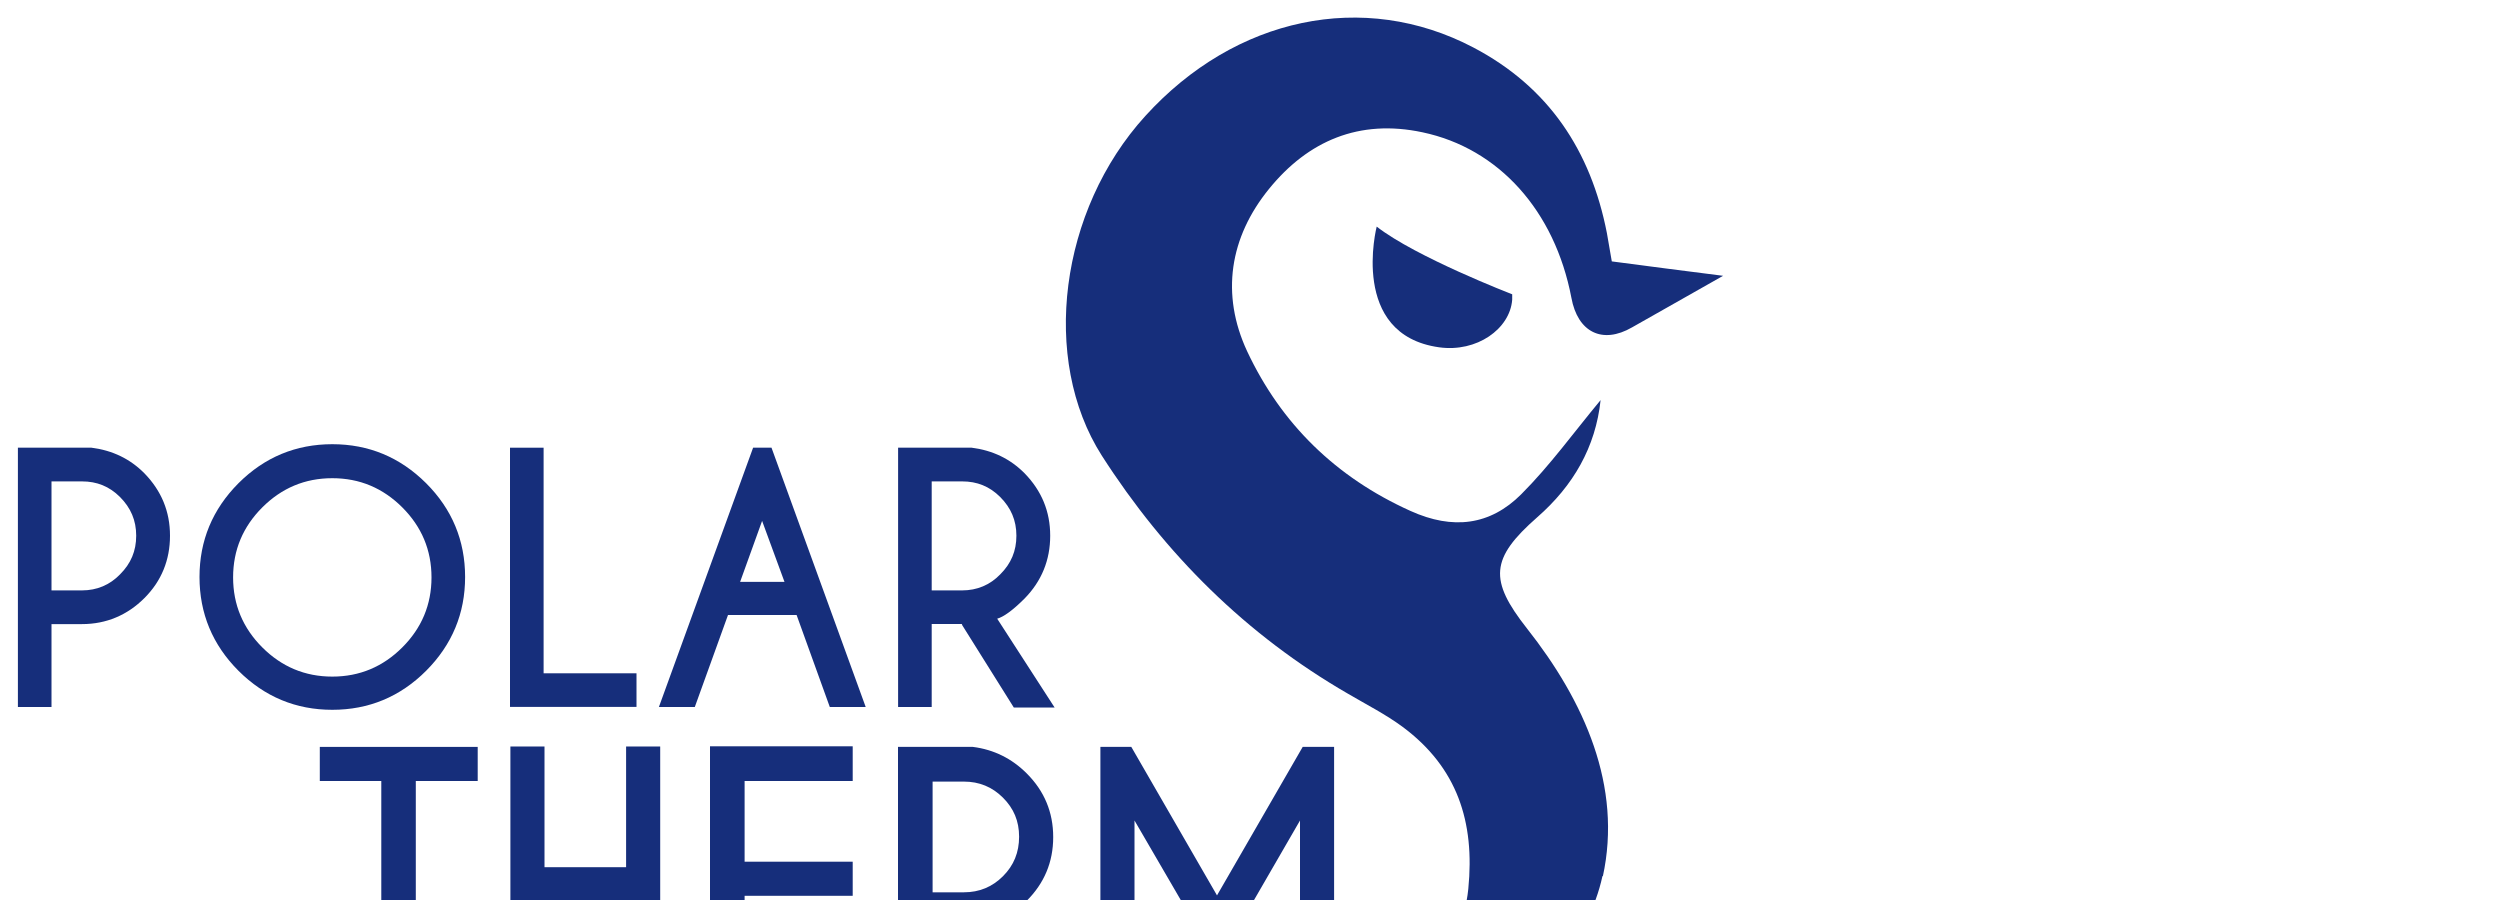
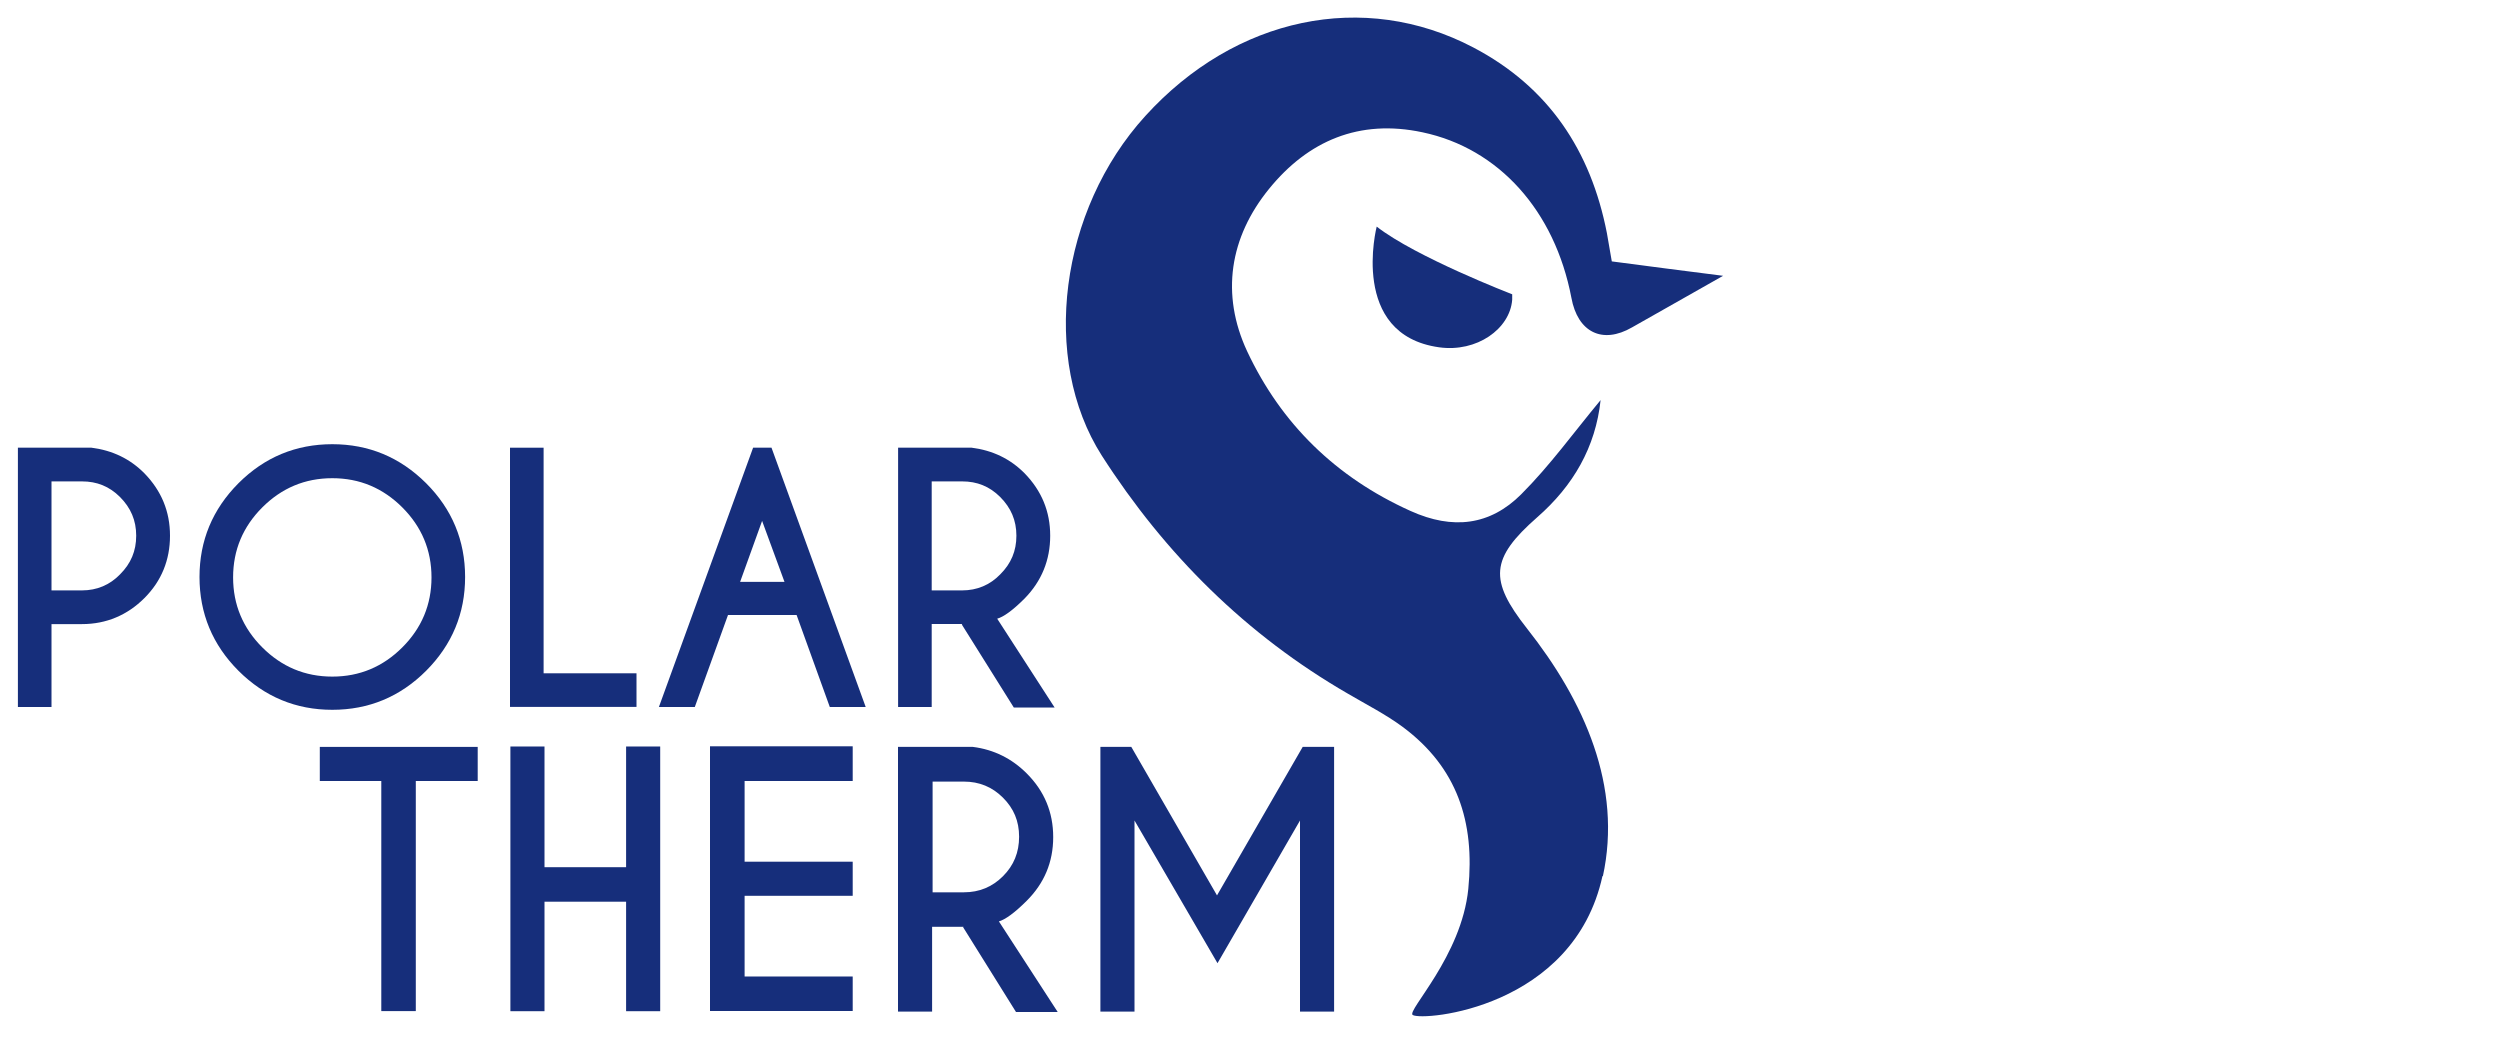
- <svg xmlns="http://www.w3.org/2000/svg" id="Ebene_1" version="1.1" viewBox="0 0 2500 900">
+ <svg xmlns="http://www.w3.org/2000/svg" id="Ebene_1" version="1.1" viewBox="0 0 2500 1052">
  <defs>
    <style>
      .st0 {
        fill: #162e7b;
      }
    </style>
  </defs>
  <g>
    <g>
      <path class="st0" d="M1376.7,226.6c39,30.5,135.5,67.7,135.5,67.7v5.4c-2.2,29.2-35.4,52.9-73.1,47.6-90.2-12.6-62.4-120.7-62.4-120.7h0Z" />
      <path class="st0" d="M1602.8,876.6c19.7-90.2-18.4-175.4-75.8-248.1-38.1-48.4-36.8-70,10.3-111.3,35.9-31.4,58.3-70,63.3-117.1-26.5,31.9-50.7,65.5-79.4,94.2-31,31-68.2,35.9-110.8,16.6-74.5-33.6-129.2-87-163.3-159.7-26.5-57-17.5-113.9,22-162.4,39-48,90.2-70,153.4-56.5,76.3,16.1,132.3,78.5,148.9,165.5,6.3,34.5,31,46.7,60.6,29.6,28.3-16.1,56.5-31.9,91.1-51.6-38.6-4.9-73.6-9.4-111.3-14.4-1.3-7.6-3.1-17.9-4.9-28.3-16.1-82.5-58.3-146.2-133.7-185.7-109.5-57.4-237.8-30.5-327.9,68.6-85.7,94.2-105,243.1-43.5,339.6,63.3,98.7,144.5,179.4,246.3,238.2,18.4,10.8,37.7,20.6,54.7,33.2,54.3,40.4,72.2,94.7,65.5,161.9-6.7,67.3-61.9,122-55.6,126.1,10.3,6.3,161-6.7,189.8-139.1l.4.4Z" />
    </g>
    <path class="st0" d="M51.5,624v83H17.9v-259.3h73.6c21.1,2.7,38.6,11.2,52.9,25.6,17,17.5,25.6,38.1,25.6,62.4s-8.5,45.3-25.6,62.4c-17,17-38.1,26-62.4,26h-30.5ZM51.5,481.4v109h30.5c14.8,0,27.8-5.4,38.1-16.1,10.8-10.8,16.1-23.3,16.1-38.6s-5.4-27.8-16.1-38.6c-10.8-10.8-23.3-15.7-38.1-15.7,0,0-30.5,0-30.5,0Z" />
    <path class="st0" d="M426.1,483.2c26,26,39,57.4,39,93.8s-13,67.7-39,93.8c-26,26-57.4,39-93.8,39s-67.7-13-93.8-39c-26-26-39-57.4-39-93.8s13-67.7,39-93.8c26-26,57.4-39,93.8-39s67.7,13,93.8,39ZM332.3,478.2c-27.4,0-50.7,9.9-70,29.2-19.3,19.3-29.2,42.6-29.2,70s9.9,50.7,29.2,70c19.3,19.3,42.6,29.2,70,29.2s50.7-9.9,70-29.2c19.3-19.3,29.2-42.6,29.2-70s-9.9-50.7-29.2-70c-19.3-19.3-42.6-29.2-70-29.2Z" />
    <path class="st0" d="M510,707v-259.3h33.6v225.6h92.9v33.6h-126.5Z" />
    <path class="st0" d="M771.5,447.7l94.2,259.3h-35.9l-33.2-92h-68.6l-33.2,92h-35.9l94.2-259.3h18.4ZM784.5,581.9l-22.4-61-22,61h44.4Z" />
    <path class="st0" d="M962.2,624h-30.5v83h-33.6v-259.3h73.6c21.1,2.7,38.6,11.2,52.9,25.6,17,17.5,25.6,38.1,25.6,62.4s-8.5,45.3-25.6,62.8c-12.1,12.1-21.1,18.4-27.4,20.2l57.4,88.8h-40.8l-52-83,.4-.4ZM931.7,481.4v109h30.5c14.8,0,27.8-5.4,38.1-16.1,10.8-10.8,16.1-23.3,16.1-38.6s-5.4-27.8-16.1-38.6c-10.8-10.8-23.3-15.7-38.1-15.7,0,0-30.5,0-30.5,0Z" />
    <path class="st0" d="M415.8,781v230.1h-34.5v-230.1h-61.5v-34.1h157.9v34.1h-61.9Z" />
    <path class="st0" d="M544.5,901.7v109.5h-34.1v-264.7h34.1v120.7h81.6v-120.7h34.1v264.7h-34.1v-109.5h-81.6Z" />
    <path class="st0" d="M852.7,746.9v34.1h-108.1v80.7h108.1v34.1h-108.1v80.7h108.1v34.5h-142.7v-264.7h142.7v.4Z" />
    <path class="st0" d="M963.5,926.8h-31.4v84.8h-34.1v-264.7h74.9c21.1,2.7,39,11.7,53.8,26.5,17.5,17.5,26.5,38.6,26.5,63.7s-9,46.2-26.5,63.7c-12.1,12.1-21.5,18.8-27.8,20.6l58.8,90.6h-41.7l-52.9-84.8.4-.4ZM932.6,781v111.3h31.4c15.3,0,28.3-5.4,39-16.1,10.8-10.8,16.1-23.8,16.1-39.5s-5.4-28.3-16.1-39c-10.8-10.8-23.8-16.1-39-16.1h-31.4v-.4Z" />
    <path class="st0" d="M1131.3,746.9l85.7,148.5,85.7-148.5h31.4v264.7h-34.1v-191.1l-82.5,142.7-83-142.7v191.1h-34.1v-264.7h31.4-.4Z" />
  </g>
</svg>
